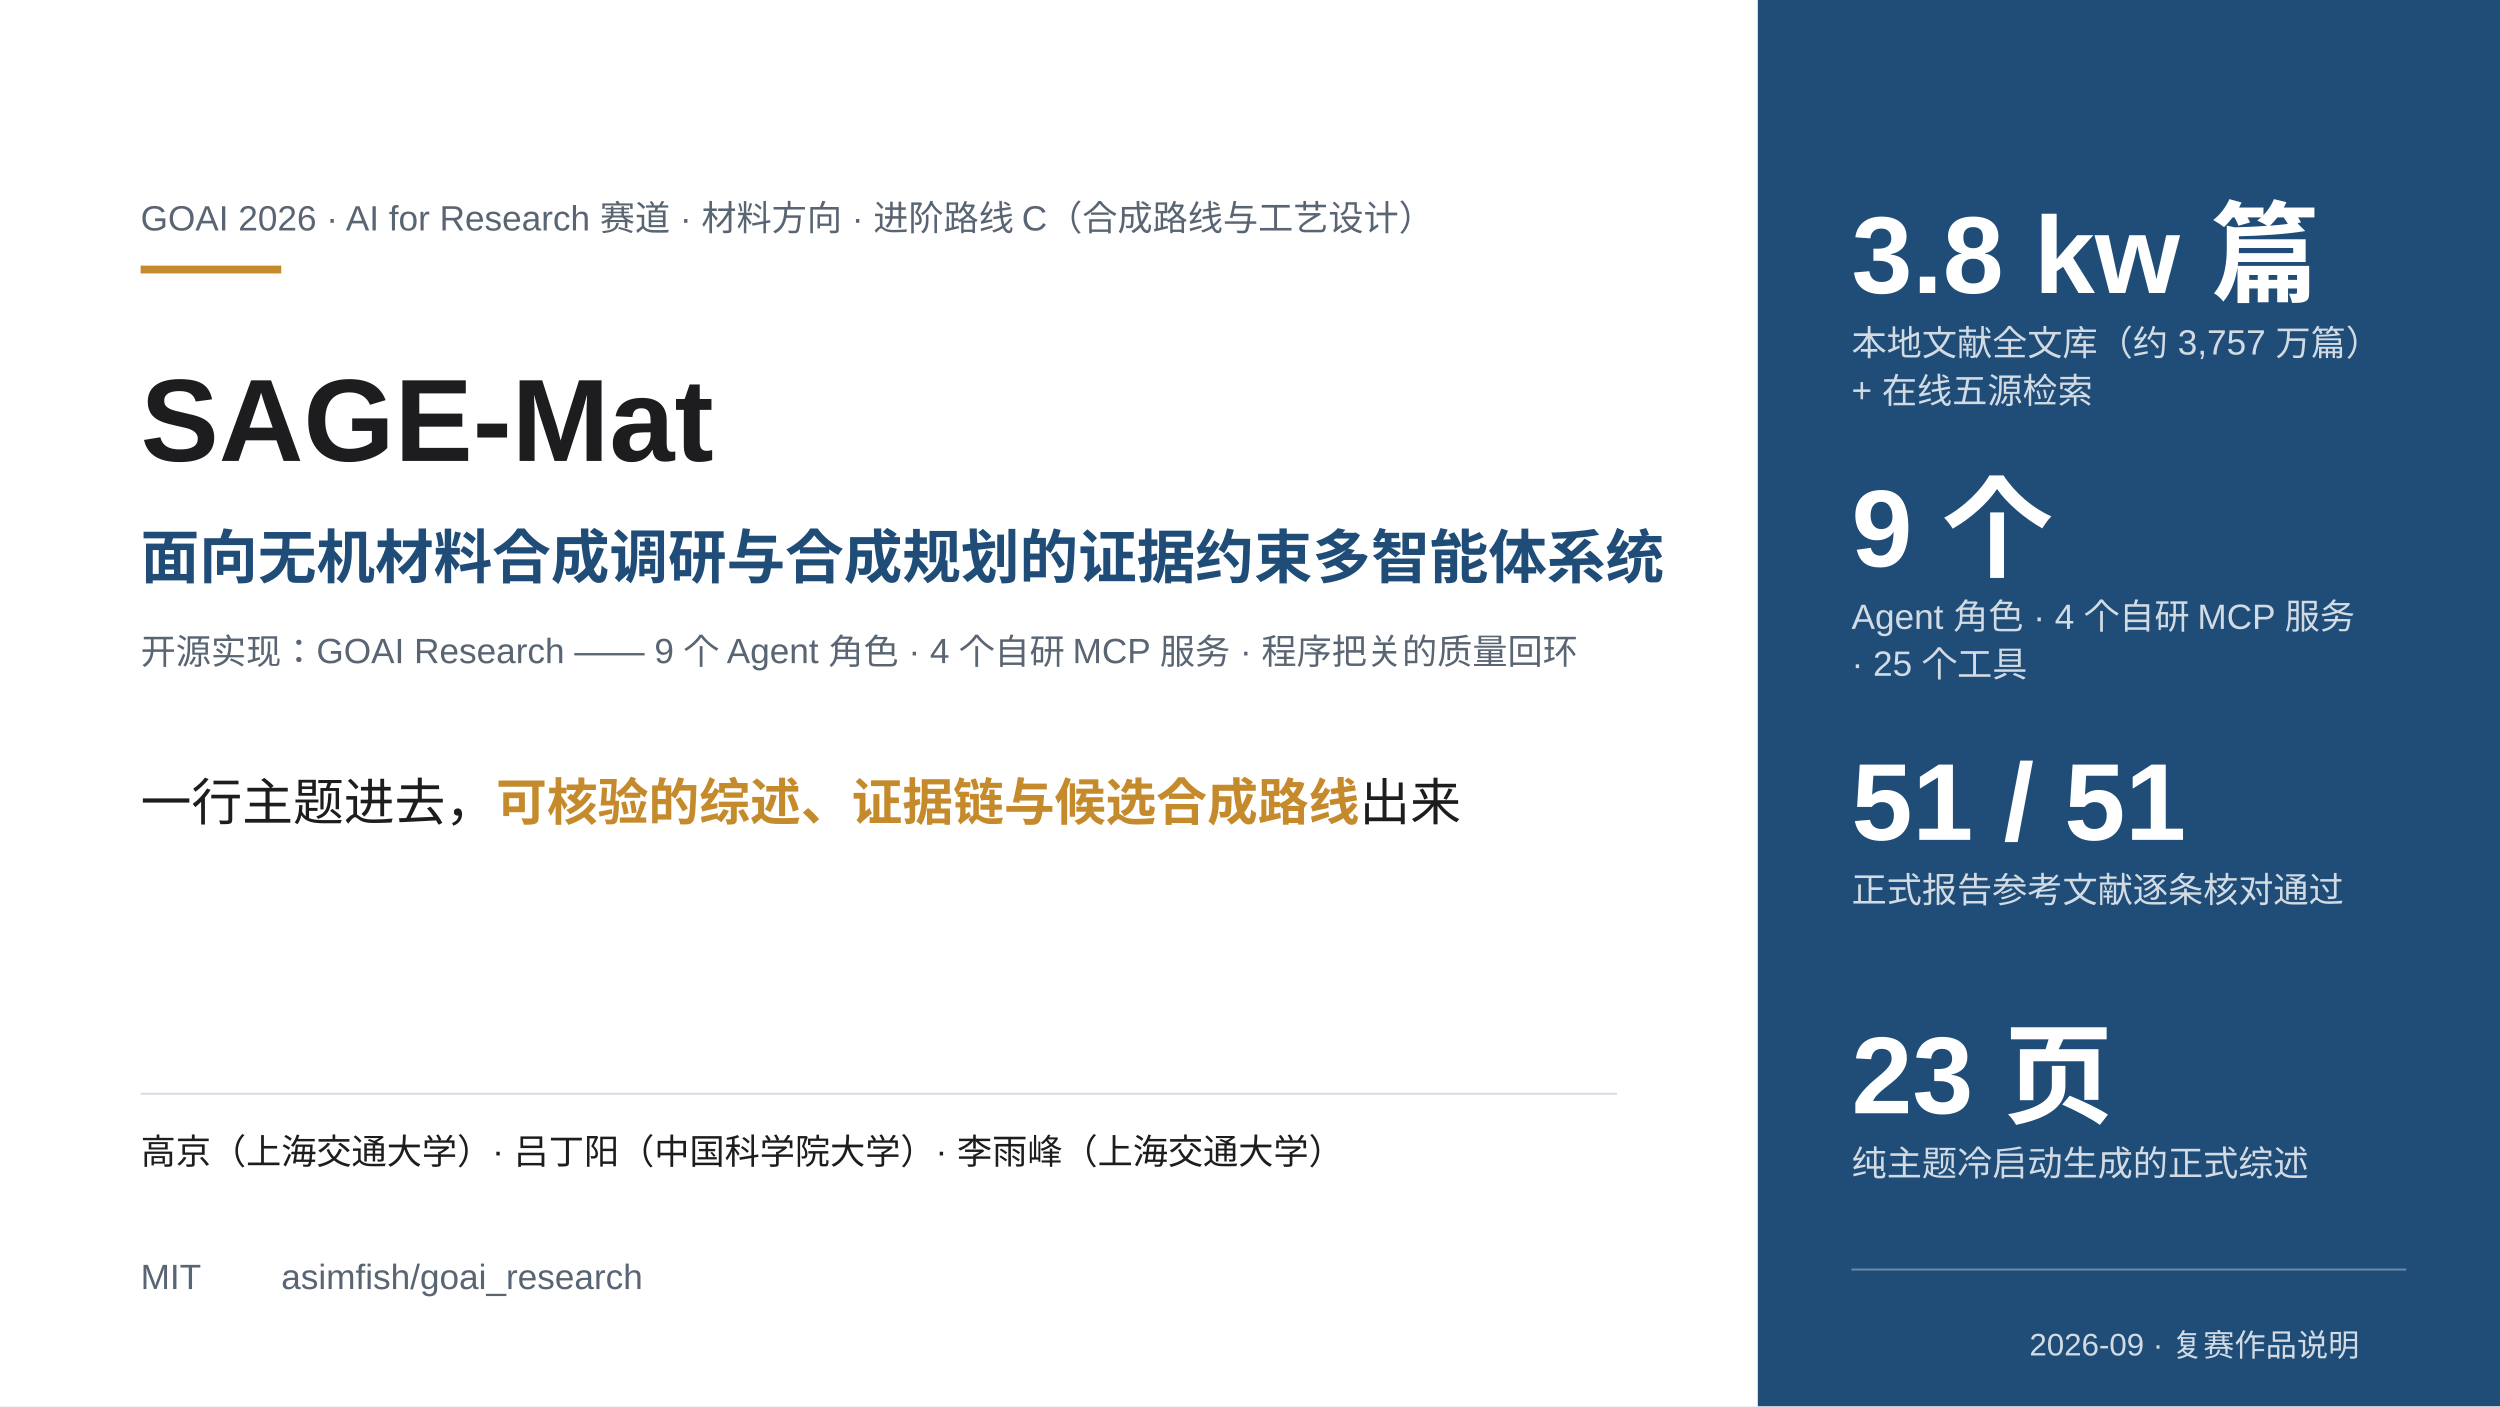
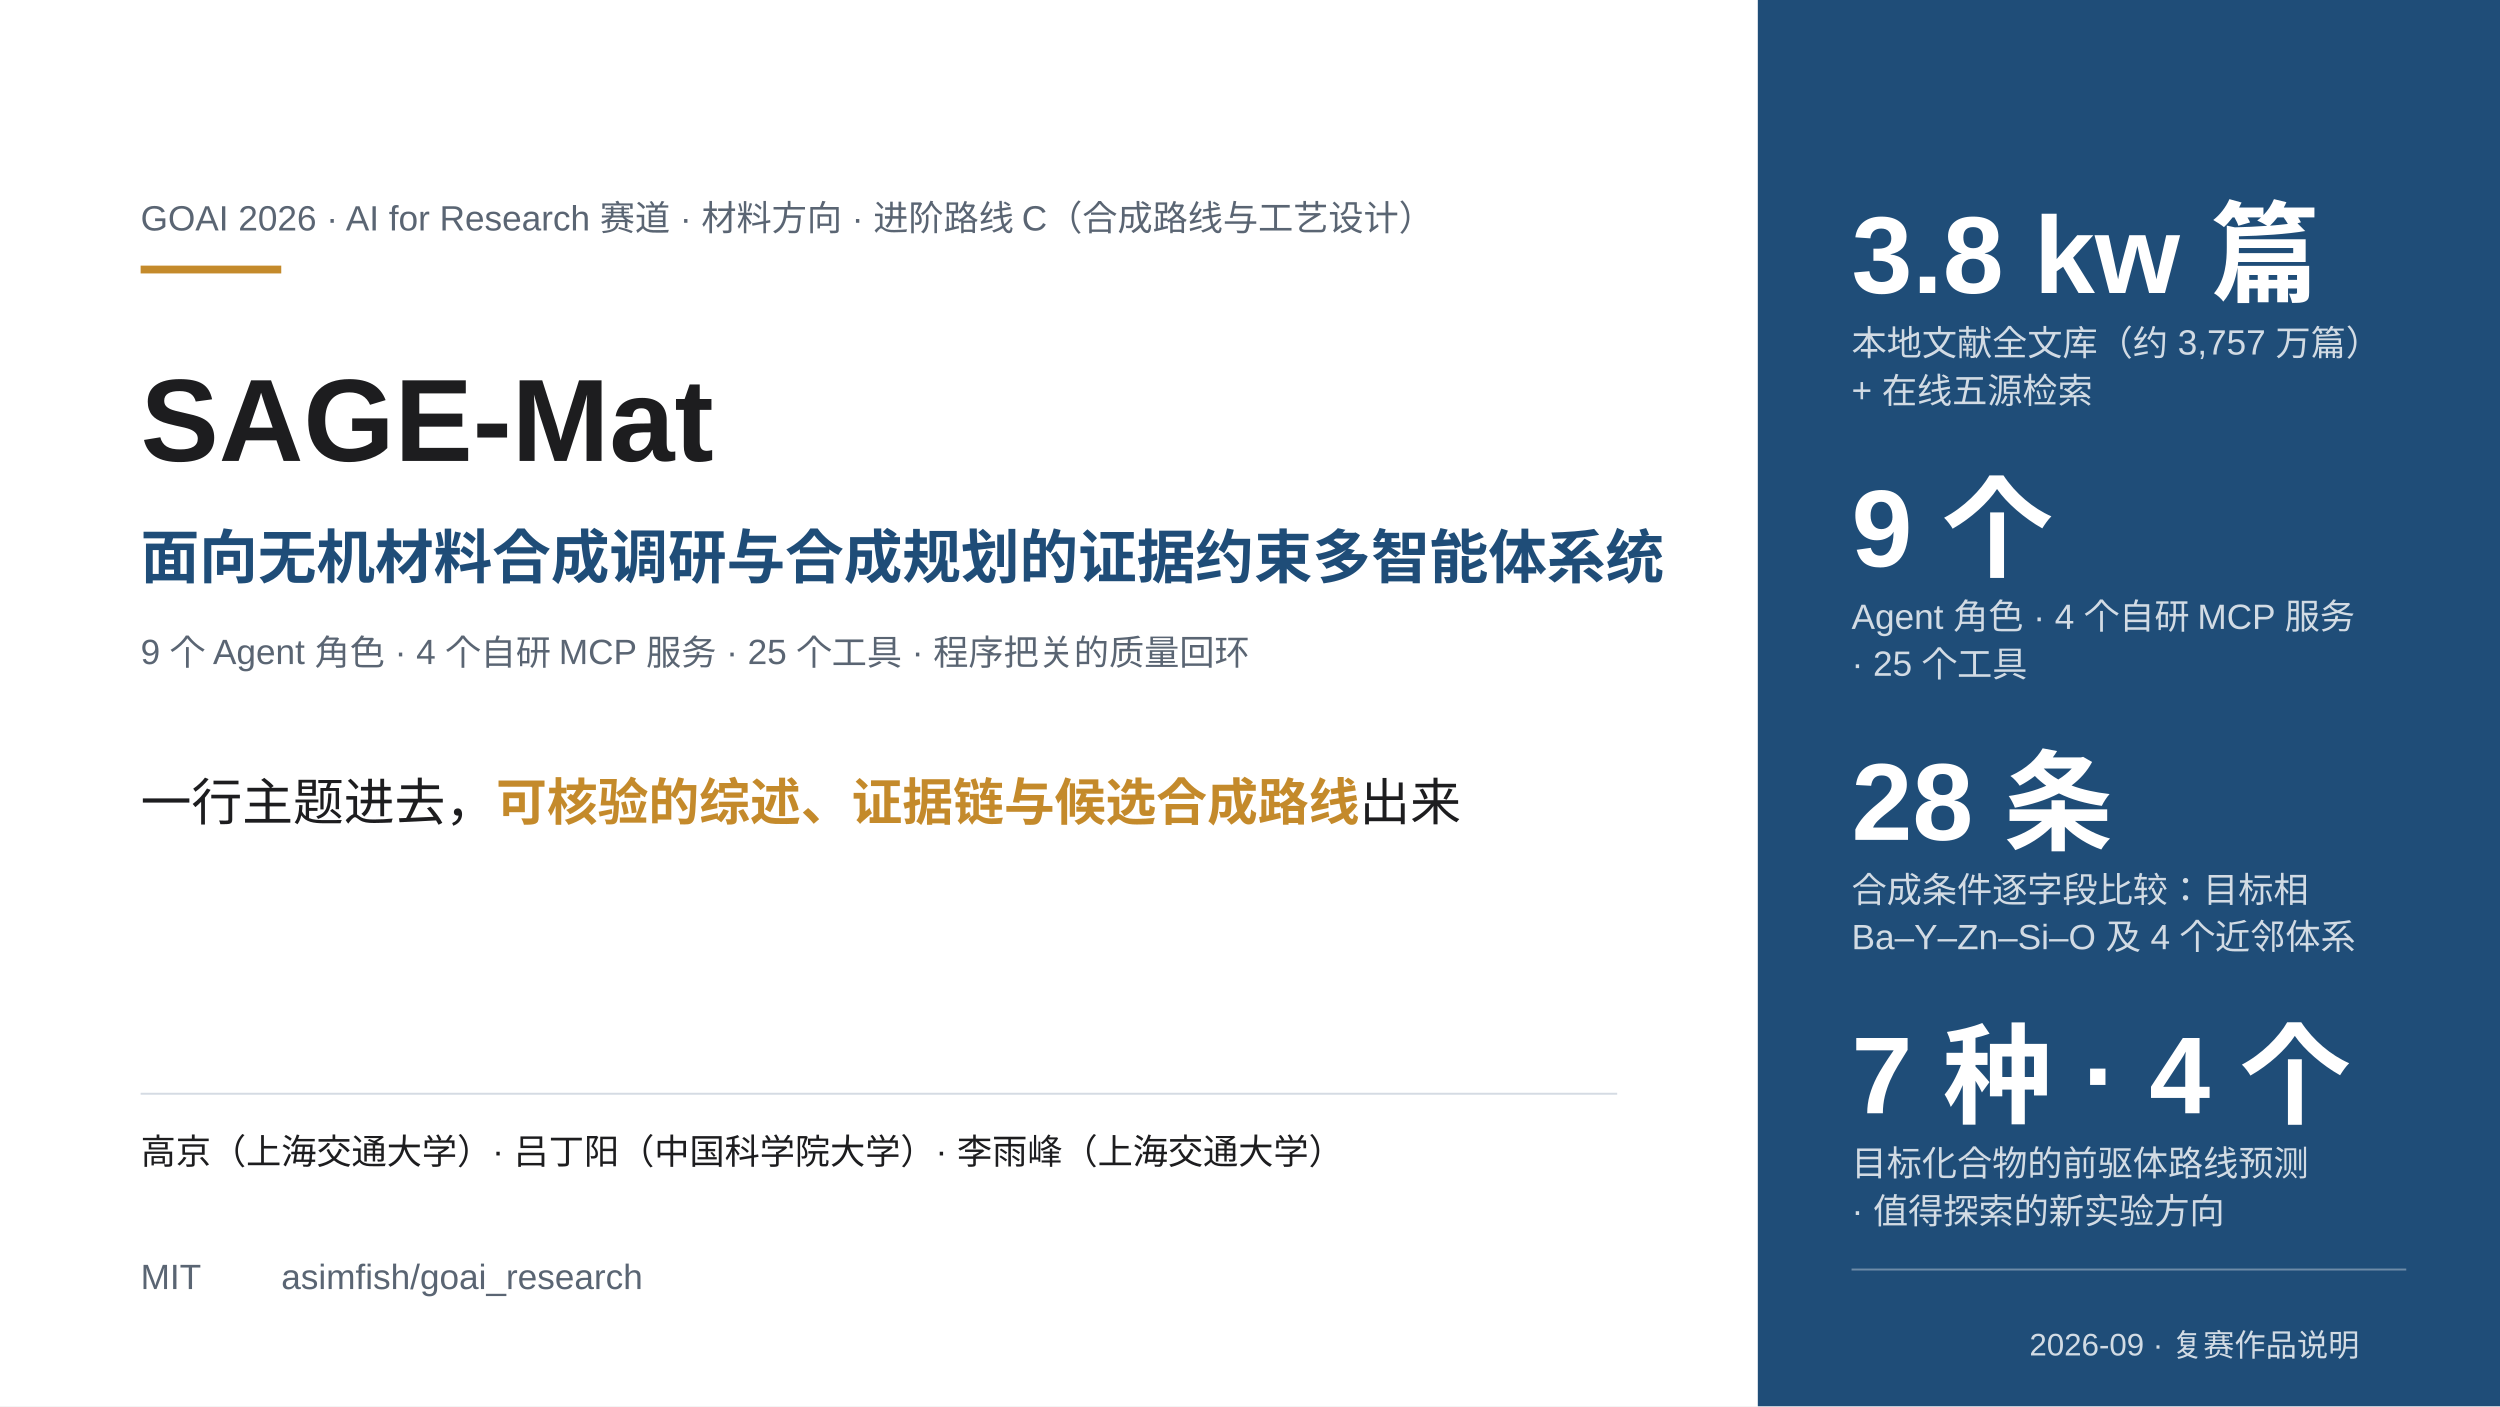
<svg xmlns="http://www.w3.org/2000/svg" viewBox="0 0 1280 720" width="1280" height="720" font-family="&quot;Microsoft YaHei&quot;, &quot;PingFang SC&quot;, Arial, sans-serif">
  <g id="cover-bg">
    <rect x="0" y="0" width="1280" height="720" fill="#FFFFFF" />
    <rect x="900" y="0" width="380" height="720" fill="#1F4D78" />
  </g>
  <g id="cover-kicker">
    <text x="72" y="118" font-size="18" fill="#5A6573">GOAI 2026 · AI for Research 赛道 · 材料方向 · 进阶路线 C（合成路线与工艺设计）</text>
    <rect x="72" y="136" width="72" height="4" fill="#C48A2B" />
  </g>
  <g id="cover-title">
    <text x="72" y="236" font-size="60" font-weight="700" fill="#1D1D1F">SAGE-Mat</text>
    <text x="72" y="296" font-size="30" font-weight="700" fill="#1F4D78">面向无机材料合成调研与合成规划的证据约束多智能体系统</text>
-     <text x="72" y="340" font-size="18" fill="#5A6573">开源实现：GOAI Research —— 9 个 Agent 角色 · 4 个自研 MCP 服务 · 程序把关的质量回环</text>
+     <text x="72" y="340" font-size="18" fill="#5A6573">9 个 Agent 角色 · 4 个自研 MCP 服务 · 25 个工具 · 程序把关的质量回环</text>
  </g>
  <g id="cover-lead">
    <text x="72" y="420" font-size="26" fill="#1D1D1F">一行主题进去，<tspan fill="#C48A2B" font-weight="700">可核验的综述、证据链与候选合成路线</tspan>出来</text>
  </g>
  <g id="cover-info">
    <line x1="72" y1="560" x2="828" y2="560" stroke="#D5DBE3" stroke-width="1" />
    <text x="72" y="596" font-size="18" fill="#1D1D1F">高京（上海交通大学）· 吕丁阳（中国科学院大学）· 李雨峰（上海交通大学）</text>
    <text x="72" y="660" font-size="18" fill="#5A6573">MIT</text>
    <use data-icon="tabler-outline/brand-github" x="112" y="638" width="22" height="22" fill="#1F4D78" stroke-width="2" />
    <text x="144" y="660" font-size="18" fill="#5A6573">asimfish/goai_research</text>
  </g>
  <g id="cover-numbers">
    <text x="948" y="150" font-size="56" font-weight="700" fill="#FFFFFF">3.8 kw 篇</text>
    <text x="948" y="182" font-size="18" fill="#FFFFFF" fill-opacity="0.8">
      <tspan x="948" dy="0">本地文献全文库（约 3,757 万篇）</tspan>
      <tspan x="948" dy="24">+ 在线五源检索</tspan>
    </text>
    <text x="948" y="290" font-size="56" font-weight="700" fill="#FFFFFF">9 个</text>
    <text x="948" y="322" font-size="18" fill="#FFFFFF" fill-opacity="0.8">
      <tspan x="948" dy="0">Agent 角色 · 4 个自研 MCP 服务</tspan>
      <tspan x="948" dy="24">· 25 个工具</tspan>
    </text>
-     <text x="948" y="430" font-size="56" font-weight="700" fill="#FFFFFF">51 / 51</text>
-     <text x="948" y="462" font-size="18" fill="#FFFFFF" fill-opacity="0.8">正式报告参考文献逐条核对通过</text>
-     <text x="948" y="570" font-size="56" font-weight="700" fill="#FFFFFF">23 页</text>
-     <text x="948" y="602" font-size="18" fill="#FFFFFF" fill-opacity="0.8">纯主题冷启动生成的正式综述</text>
+     <text x="948" y="430" font-size="56" font-weight="700" fill="#FFFFFF">28 条</text>
+     <text x="948" y="462" font-size="18" fill="#FFFFFF" fill-opacity="0.8">
+       <tspan x="948" dy="0">合成条件逐字段比较：目标相</tspan>
+       <tspan x="948" dy="24">Ba–Y–Zn–Si–O 及 4 个近邻体系</tspan>
+     </text>
+     <text x="948" y="570" font-size="56" font-weight="700" fill="#FFFFFF">7 种 · 4 个</text>
+     <text x="948" y="602" font-size="18" fill="#FFFFFF" fill-opacity="0.8">
+       <tspan x="948" dy="0">目标化合物的前驱体路线预测</tspan>
+       <tspan x="948" dy="24">· 值得探索的新实验方向</tspan>
+     </text>
    <line x1="948" y1="650" x2="1232" y2="650" stroke="#FFFFFF" stroke-opacity="0.35" stroke-width="1" />
  </g>
  <g id="p01-footer">
    <text x="1208" y="694" font-size="16" fill="#FFFFFF" fill-opacity="0.8" text-anchor="end">2026-09 · 复赛作品说明</text>
  </g>
</svg>
